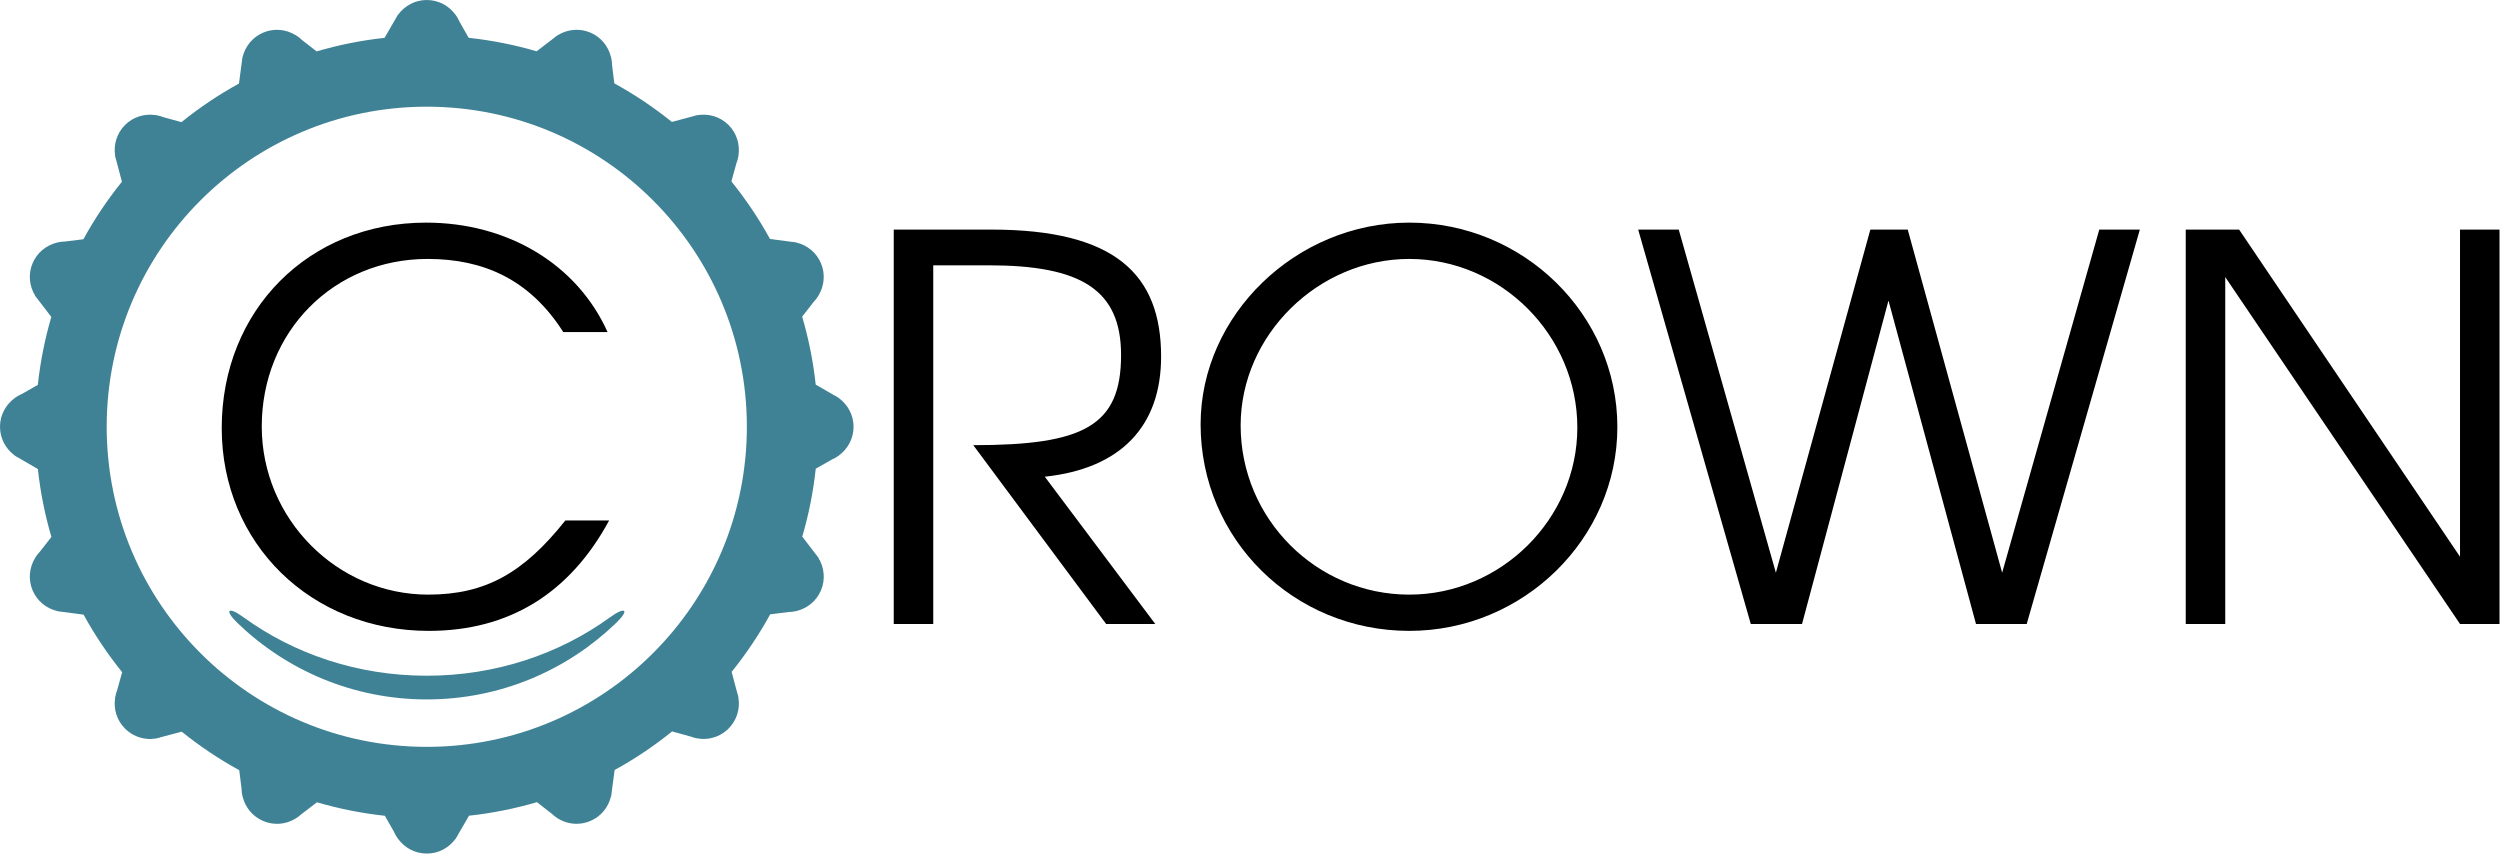
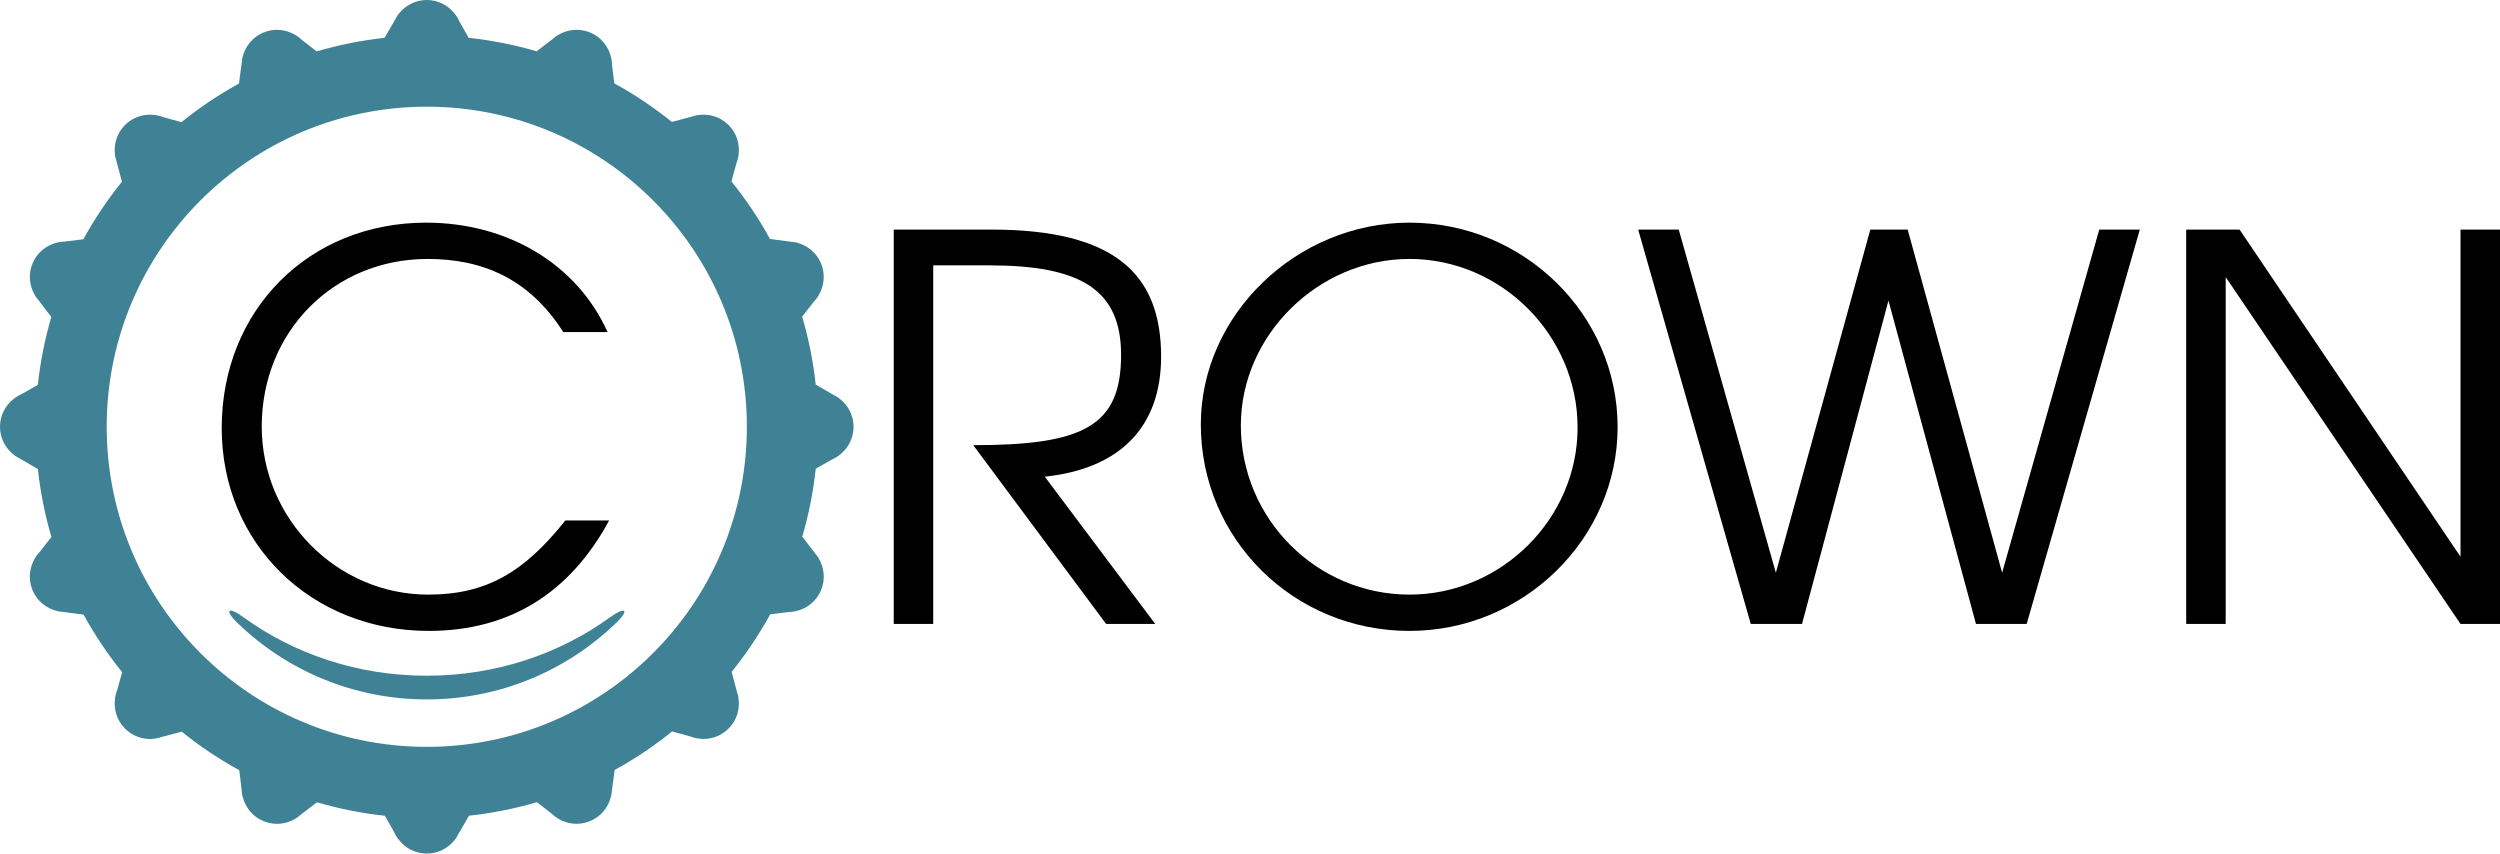
<svg xmlns="http://www.w3.org/2000/svg" version="1.1" x="0px" y="0px" viewBox="0 0 661.546 225.867" enable-background="new 0 0 100 100" xml:space="preserve" id="svg873" width="661.546" height="225.867">
  <defs id="defs877" />
  <path d="m 222,105.362 v -0.032 l -0.122,-0.069 c -0.389,-0.276 -0.812,-0.505 -1.242,-0.718 l -4.784,-2.773 c -0.665,-6.174 -1.885,-12.181 -3.582,-17.981 l 2.993,-3.843 c 0.489,-0.496 0.907,-1.048 1.27,-1.634 l 0.069,-0.092 -0.011,-0.022 c 1.502,-2.478 1.869,-5.6 0.677,-8.479 -1.192,-2.88 -3.658,-4.828 -6.468,-5.518 l -0.013,-0.032 -0.157,-0.022 c -0.42,-0.094 -0.85,-0.132 -1.283,-0.169 l -5.593,-0.746 C 200.802,57.845 197.373,52.76 193.543,48.007 l 1.302,-4.721 c 0.264,-0.64 0.433,-1.302 0.546,-1.973 l 0.037,-0.129 -0.022,-0.022 c 0.442,-2.861 -0.414,-5.882 -2.619,-8.087 -2.205,-2.205 -5.226,-3.059 -8.087,-2.619 l -0.025,-0.026 -0.166,0.044 c -0.389,0.066 -0.765,0.188 -1.145,0.304 l -5.578,1.484 C 173.033,28.438 167.945,25.012 162.559,22.064 l -0.596,-4.831 c -0.003,-0.684 -0.097,-1.358 -0.248,-2.017 l -0.019,-0.141 -0.032,-0.013 c -0.69,-2.811 -2.635,-5.276 -5.512,-6.468 -2.88,-1.195 -6.001,-0.828 -8.476,0.674 l -0.032,-0.013 -0.122,0.094 c -0.364,0.229 -0.693,0.502 -1.023,0.781 l -4.502,3.441 c -5.801,-1.691 -11.805,-2.905 -17.976,-3.564 l -2.409,-4.244 C 121.346,5.126 120.998,4.539 120.606,3.984 l -0.066,-0.116 h -0.032 C 118.789,1.534 116.051,0 112.933,0 c -3.115,0 -5.857,1.534 -7.57,3.865 h -0.037 l -0.088,0.151 c -0.223,0.317 -0.402,0.662 -0.587,1.01 l -2.896,4.994 c -6.174,0.662 -12.178,1.882 -17.975,3.582 l -3.833,-2.99 c -0.499,-0.496 -1.054,-0.913 -1.641,-1.28 l -0.091,-0.069 -0.025,0.01 C 75.715,7.771 72.594,7.403 69.718,8.602 66.838,9.794 64.89,12.26 64.203,15.07 l -0.034,0.013 -0.022,0.173 c -0.085,0.376 -0.116,0.762 -0.154,1.145 l -0.762,5.712 C 57.844,25.065 52.759,28.494 48.01,32.324 L 43.294,31.022 C 42.651,30.759 41.986,30.586 41.309,30.473 l -0.119,-0.034 -0.019,0.019 c -2.864,-0.439 -5.885,0.414 -8.09,2.619 -2.205,2.205 -3.059,5.226 -2.619,8.087 l -0.029,0.029 0.047,0.176 c 0.063,0.354 0.176,0.696 0.276,1.041 l 1.506,5.675 c -3.824,4.753 -7.25,9.838 -10.195,15.227 l -4.809,0.593 c -0.7,0.003 -1.387,0.1 -2.061,0.254 l -0.122,0.016 -0.01,0.026 c -2.811,0.69 -5.273,2.635 -6.465,5.515 -1.192,2.877 -0.825,5.998 0.674,8.473 l -0.015,0.038 0.113,0.147 c 0.195,0.304 0.43,0.577 0.656,0.856 l 3.551,4.64 c -1.694,5.803 -2.911,11.804 -3.567,17.978 l -4.235,2.403 c -0.646,0.27 -1.242,0.621 -1.804,1.023 l -0.107,0.06 v 0.029 C 1.534,107.077 0,109.819 0,112.934 c 0,3.118 1.534,5.857 3.865,7.57 v 0.04 l 0.16,0.09 c 0.285,0.201 0.596,0.358 0.907,0.527 l 5.091,2.955 c 0.662,6.17 1.882,12.172 3.579,17.972 l -2.996,3.84 c -0.486,0.489 -0.903,1.041 -1.264,1.622 l -0.085,0.107 0.013,0.029 c -1.499,2.475 -1.863,5.59 -0.671,8.47 1.192,2.88 3.658,4.831 6.468,5.521 l 0.013,0.032 0.323,0.043 c 0.433,0.088 0.872,0.147 1.314,0.176 l 5.399,0.718 c 2.952,5.386 6.378,10.468 10.208,15.218 l -1.305,4.718 c -0.26,0.643 -0.433,1.308 -0.546,1.983 l -0.034,0.126 0.022,0.022 c -0.439,2.861 0.414,5.882 2.619,8.084 1.835,1.838 4.247,2.757 6.654,2.757 0.48,0 0.957,-0.065 1.43,-0.138 l 0.029,0.029 0.173,-0.047 c 0.37,-0.065 0.728,-0.182 1.092,-0.292 l 5.625,-1.496 c 4.753,3.824 9.841,7.253 15.227,10.198 l 0.596,4.828 c 0.003,0.687 0.1,1.365 0.251,2.027 l 0.016,0.135 0.029,0.013 c 0.69,2.811 2.635,5.28 5.515,6.468 1.176,0.486 2.397,0.718 3.598,0.718 1.738,0 3.422,-0.499 4.887,-1.39 l 0.019,0.011 0.091,-0.069 c 0.492,-0.311 0.957,-0.662 1.387,-1.06 l 4.172,-3.187 c 5.8,1.694 11.801,2.908 17.975,3.567 l 2.409,4.247 c 0.267,0.634 0.615,1.227 1.01,1.779 l 0.066,0.116 h 0.032 c 1.716,2.328 4.455,3.858 7.573,3.858 3.118,0 5.857,-1.531 7.57,-3.865 h 0.037 l 0.085,-0.147 c 0.229,-0.326 0.417,-0.687 0.602,-1.045 l 2.88,-4.963 c 6.17,-0.662 12.175,-1.882 17.972,-3.582 l 3.971,3.096 c 0.471,0.452 0.982,0.85 1.531,1.195 l 0.065,0.05 0.015,-0.006 c 1.465,0.891 3.153,1.39 4.891,1.39 1.201,0 2.419,-0.232 3.598,-0.718 2.88,-1.192 4.822,-3.658 5.512,-6.468 l 0.037,-0.015 0.025,-0.182 c 0.079,-0.358 0.11,-0.728 0.147,-1.098 l 0.769,-5.756 c 5.383,-2.952 10.465,-6.378 15.214,-10.208 l 4.859,1.346 c 0.59,0.226 1.192,0.392 1.804,0.496 l 0.163,0.047 0.029,-0.029 c 0.471,0.072 0.951,0.138 1.427,0.138 2.409,0 4.815,-0.919 6.654,-2.757 2.202,-2.202 3.059,-5.223 2.619,-8.081 l 0.025,-0.025 -0.04,-0.154 c -0.075,-0.436 -0.204,-0.863 -0.342,-1.287 l -1.451,-5.453 c 3.827,-4.753 7.253,-9.841 10.202,-15.227 l 4.881,-0.605 c 0.649,-0.006 1.283,-0.097 1.91,-0.235 l 0.195,-0.025 0.011,-0.022 c 2.811,-0.687 5.28,-2.638 6.472,-5.521 1.192,-2.88 0.825,-5.998 -0.674,-8.473 l 0.015,-0.034 -0.107,-0.141 c -0.21,-0.329 -0.461,-0.627 -0.712,-0.932 l -3.501,-4.577 c 1.694,-5.8 2.908,-11.805 3.567,-17.975 l 4.269,-2.419 c 0.618,-0.264 1.192,-0.599 1.735,-0.979 l 0.138,-0.079 v -0.037 c 2.332,-1.714 3.862,-4.453 3.862,-7.571 0,-3.118 -1.531,-5.857 -3.865,-7.57 z M 112.933,197.63 c -46.779,0 -84.699,-37.926 -84.699,-84.699 0,-46.779 37.92,-84.699 84.699,-84.699 46.773,0 84.699,37.92 84.699,84.699 0,46.773 -37.926,84.699 -84.699,84.699 z m 48.429,-34.237 c 4.144,-3.002 5.317,-2.074 1.725,1.402 -12.981,12.561 -30.667,20.287 -50.154,20.287 -19.415,0 -37.042,-7.67 -50.01,-20.149 -3.651,-3.513 -2.629,-4.605 1.471,-1.625 13.348,9.703 30.203,15.5 48.539,15.5 18.282,0 35.097,-5.763 48.429,-15.415 z" id="path867" style="fill:#3f8295;fill-opacity:1;stroke-width:3.137" />
  <path id="path4584" name="" d="" path="&quot;M8.66 11.78 l0 -0.24 q0 -2.96 -2.2 -2.96 q-1.26 0 -1.82 1.15 t-0.56 3.39 q0 2.22 0.7 3.3 t2.04 1.08 q0.7 0 1.55 -0.33 t1.85 -1.05 q0.5 0.34 0.93 0.93 t0.53 1.13 q-0.46 0.44 -1.07 0.83 t-1.32 0.67 t-1.48 0.45 t-1.55 0.17 q-1.54 0 -2.6 -0.59 t-1.71 -1.57 t-0.94 -2.26 t-0.29 -2.66 q0 -1.8 0.45 -3.15 t1.22 -2.25 t1.81 -1.35 t2.22 -0.45 q1.2 0 2.18 0.32 t1.67 0.88 t1.06 1.32 t0.37 1.64 q0 1.78 -1.82 1.78 q-0.54 0 -1.22 -0.18 z M23.5 10.56 q0 0.66 -0.2 1.25 t-0.53 1.06 t-0.78 0.82 t-0.93 0.53 q1.04 0.38 1.54 1.84 l0.6 1.7 q0.34 1 1 1.48 q-0.3 0.4 -0.9 0.67 t-1.32 0.27 t-1.12 -0.41 t-0.74 -1.43 l-0.72 -2.1 q-0.22 -0.6 -0.59 -0.92 t-1.11 -0.32 l-0.82 0 l0 5 q-0.64 0.12 -1.6 0.12 t-1.58 -0.12 l0 -13.56 l0.14 -0.14 q1.74 -0.04 2.93 -0.06 t1.87 -0.02 q1.1 0 2 0.27 t1.53 0.81 t0.98 1.36 t0.35 1.9 z M16.88 8.62 l0 3.92 q0.9 0 1.54 -0.03 t1.03 -0.24 t0.59 -0.59 t0.2 -1.1 q0 -1.94 -1.88 -1.94 l-0.83 0 t-0.65 -0.02 z M28.7 16.28 q0.54 1.56 2.18 1.56 q0.82 0 1.33 -0.41 t0.8 -1.04 t0.39 -1.41 t0.1 -1.54 q0 -0.7 -0.05 -1.56 t-0.29 -1.61 t-0.76 -1.26 t-1.52 -0.51 q-0.96 0 -1.47 0.49 t-0.76 1.21 t-0.31 1.53 t-0.06 1.43 q0 0.92 0.09 1.64 t0.33 1.48 z M27.08 19.04 q-2.14 -1.78 -2.14 -5.86 q0 -1.76 0.41 -3.09 t1.18 -2.23 t1.87 -1.36 t2.48 -0.46 t2.49 0.46 t1.88 1.37 t1.18 2.24 t0.41 3.07 t-0.41 3.07 t-1.18 2.23 t-1.88 1.36 t-2.49 0.46 q-2.28 0 -3.8 -1.26 z M40.22 18.68 l-2.36 -12.16 q0.96 -0.36 1.7 -0.36 q0.84 0 1.22 0.37 t0.54 1.39 l0.84 5.16 q0.38 2.32 0.48 3.24 t0.13 0.96 t0.13 0.04 l1.66 -10.72 q0.74 -0.14 2.06 -0.14 t2.04 0.14 l1.52 10.46 q0.02 0.18 0.07 0.22 t0.15 0.04 q0.18 -1.88 0.6 -4.26 l1.12 -6.72 q0.58 -0.12 1.34 -0.12 q0.92 0 1.62 0.22 l0.14 0.18 l-2.64 13.36 q-1.3 0.14 -2.44 0.14 t-1.62 -0.28 t-0.62 -1.16 l-0.68 -4.34 q-0.36 -2.36 -0.58 -4.64 l-0.14 0 q-0.22 1.94 -0.66 4.64 l-0.9 5.64 q-1.36 0.14 -2.47 0.14 t-1.59 -0.28 t-0.66 -1.16 z M67.9 6.2 l0.14 0.14 l0 13.6 q-0.8 0.18 -1.89 0.18 t-1.93 -0.12 l-3.14 -7.16 q-0.56 -1.22 -1.14 -2.82 l-0.06 0.02 q0.24 2.92 0.24 5.98 l0 3.98 q-0.62 0.12 -1.5 0.12 t-1.48 -0.12 l0 -13.6 q0.76 -0.18 1.83 -0.18 t1.91 0.12 l3.1 7.14 q0.84 1.98 1.24 3.04 l0.08 -0.04 q-0.24 -2.78 -0.24 -5.9 l0 -2.44 q0 -1.04 0.42 -1.49 t1.36 -0.45 l1.06 0 z&quot;" style="fill:#000000;stroke-width:0.395" />
  <flowRoot xml:space="preserve" id="flowRoot4588" style="font-style:normal;font-variant:normal;font-weight:normal;font-stretch:normal;font-size:25px;line-height:125%;font-family:Monospace;-inkscape-font-specification:Monospace;letter-spacing:0px;word-spacing:0px;fill:#000000;fill-opacity:1;stroke:none;stroke-width:1px;stroke-linecap:butt;stroke-linejoin:miter;stroke-opacity:1" transform="translate(31.9887,8.156256)">
    <flowRegion id="flowRegion4590">
      <rect id="rect4592" width="45.221" height="25.951" x="41.11" y="6.552" />
    </flowRegion>
    <flowPara id="flowPara4594">CRccc</flowPara>
  </flowRoot>
  <flowRoot xml:space="preserve" id="flowRoot4596" style="font-style:normal;font-variant:normal;font-weight:normal;font-stretch:normal;font-size:25px;line-height:125%;font-family:'TeX Gyre Adventor';-inkscape-font-specification:'TeX Gyre Adventor';letter-spacing:0px;word-spacing:0px;fill:#000000;fill-opacity:1;stroke:none;stroke-width:1px;stroke-linecap:butt;stroke-linejoin:miter;stroke-opacity:1" transform="matrix(0.5919361,0,0,0.5919361,59.51466,-9.468682)">
    <flowRegion id="flowRegion4598" style="font-style:normal;font-variant:normal;font-weight:normal;font-stretch:normal;font-family:'TeX Gyre Adventor';-inkscape-font-specification:'TeX Gyre Adventor'">
      <rect id="rect4600" width="92.626" height="41.238" x="28.006" y="56.526" style="font-style:normal;font-variant:normal;font-weight:normal;font-stretch:normal;font-family:'TeX Gyre Adventor';-inkscape-font-specification:'TeX Gyre Adventor'" />
    </flowRegion>
    <flowPara id="flowPara4602" style="font-style:normal;font-variant:normal;font-weight:normal;font-stretch:normal;font-family:'TeX Gyre Adventor';-inkscape-font-specification:'TeX Gyre Adventor'">CROWN</flowPara>
  </flowRoot>
-   <text xml:space="preserve" style="font-style:normal;font-variant:normal;font-weight:normal;font-stretch:normal;font-size:240.711px;line-height:125%;font-family:Monospace;-inkscape-font-specification:Monospace;letter-spacing:0px;word-spacing:0px;fill:#000000;fill-opacity:1;stroke:none;stroke-width:9.628px;stroke-linecap:butt;stroke-linejoin:miter;stroke-opacity:1" x="52.455" y="165.113" id="text4625">
-     <tspan id="tspan4623" x="52.455" y="165.113" style="font-style:normal;font-variant:normal;font-weight:normal;font-stretch:normal;font-size:141.217px;font-family:'TeX Gyre Adventor';-inkscape-font-specification:'TeX Gyre Adventor';stroke-width:9.628px">C </tspan>
-   </text>
-   <text id="text4629" y="165.113" x="225.767" style="font-style:normal;font-variant:normal;font-weight:normal;font-stretch:normal;font-size:240.711px;line-height:125%;font-family:Monospace;-inkscape-font-specification:Monospace;letter-spacing:0px;word-spacing:0px;fill:#000000;fill-opacity:1;stroke:none;stroke-width:9.628px;stroke-linecap:butt;stroke-linejoin:miter;stroke-opacity:1" xml:space="preserve">
-     <tspan style="font-style:normal;font-variant:normal;font-weight:normal;font-stretch:normal;font-size:141.217px;font-family:'TeX Gyre Adventor';-inkscape-font-specification:'TeX Gyre Adventor';stroke-width:9.628px" y="165.113" x="225.767" id="tspan4627">ROWN</tspan>
-   </text>
+   <g aria-label="C " style="font-style:normal;font-variant:normal;font-weight:normal;font-stretch:normal;font-size:240.711px;line-height:125%;font-family:Monospace;-inkscape-font-specification:Monospace;letter-spacing:0px;word-spacing:0px;fill:#000000;fill-opacity:1;stroke:none;stroke-width:9.628px;stroke-linecap:butt;stroke-linejoin:miter;stroke-opacity:1" id="text4625">
+     <path d="m 161.193,137.717 h -11.58 c -11.015,13.839 -21.041,19.629 -36.293,19.629 -24.148,0 -44.06,-20.053 -44.06,-44.483 0,-25.137 19.064,-44.342 43.919,-44.342 14.687,0 26.972,5.366 35.869,19.347 h 11.721 C 152.72,69.933 134.361,58.918 112.755,58.918 c -31.068,0 -54.086,23.16 -54.086,54.369 0,30.503 23.583,53.663 54.792,53.663 21.183,0 37.281,-9.885 47.731,-29.232 z" style="font-style:normal;font-variant:normal;font-weight:normal;font-stretch:normal;font-size:141.217px;font-family:'TeX Gyre Adventor';-inkscape-font-specification:'TeX Gyre Adventor';stroke-width:9.628px" id="path1556" />
+   </g>
+   <g aria-label="ROWN" style="font-style:normal;font-variant:normal;font-weight:normal;font-stretch:normal;font-size:240.711px;line-height:125%;font-family:Monospace;-inkscape-font-specification:Monospace;letter-spacing:0px;word-spacing:0px;fill:#000000;fill-opacity:1;stroke:none;stroke-width:9.628px;stroke-linecap:butt;stroke-linejoin:miter;stroke-opacity:1" id="text4629">
+     <path d="m 307.25,94.363 c 0,-21.747 -12.145,-33.61 -44.907,-33.61 H 236.5 V 165.113 h 10.45 V 70.215 h 14.687 c 24.289,0 35.022,6.355 35.022,23.724 0,18.782 -9.885,23.866 -39.117,23.866 l 35.163,47.308 h 12.992 l -29.232,-38.976 c 20.053,-2.118 30.785,-13.274 30.785,-31.774 z" style="font-style:normal;font-variant:normal;font-weight:normal;font-stretch:normal;font-size:141.217px;font-family:'TeX Gyre Adventor';-inkscape-font-specification:'TeX Gyre Adventor';stroke-width:9.628px" id="path1547" />
+     <path d="m 428.05,113.004 c 0,-29.797 -24.854,-54.086 -55.075,-54.086 -29.938,0 -55.216,24.431 -55.216,53.38 0,30.362 24.572,54.651 55.216,54.651 30.22,0 55.075,-24.431 55.075,-53.945 z m -10.591,0.141 c 0,24.148 -20.194,44.201 -44.483,44.201 -24.572,0 -44.625,-20.053 -44.625,-44.766 0,-23.866 20.476,-44.06 44.625,-44.06 24.289,0 44.483,20.194 44.483,44.625 z" style="font-style:normal;font-variant:normal;font-weight:normal;font-stretch:normal;font-size:141.217px;font-family:'TeX Gyre Adventor';-inkscape-font-specification:'TeX Gyre Adventor';stroke-width:9.628px" id="path1549" />
+     <path d="m 566.233,60.753 h -10.732 L 529.799,151.556 504.804,60.753 h -9.885 L 469.923,151.556 444.222,60.753 h -10.732 l 29.797,104.359 h 13.557 l 22.877,-85.578 23.16,85.578 h 13.416 z" style="font-style:normal;font-variant:normal;font-weight:normal;font-stretch:normal;font-size:141.217px;font-family:'TeX Gyre Adventor';-inkscape-font-specification:'TeX Gyre Adventor';stroke-width:9.628px" id="path1551" />
+     <path d="M 661.546,165.113 V 60.753 H 651.096 V 147.319 L 592.632,60.753 H 578.51 V 165.113 h 10.45 V 73.321 l 62.136,91.791 z" style="font-style:normal;font-variant:normal;font-weight:normal;font-stretch:normal;font-size:141.217px;font-family:'TeX Gyre Adventor';-inkscape-font-specification:'TeX Gyre Adventor';stroke-width:9.628px" id="path1553" />
+   </g>
</svg>
